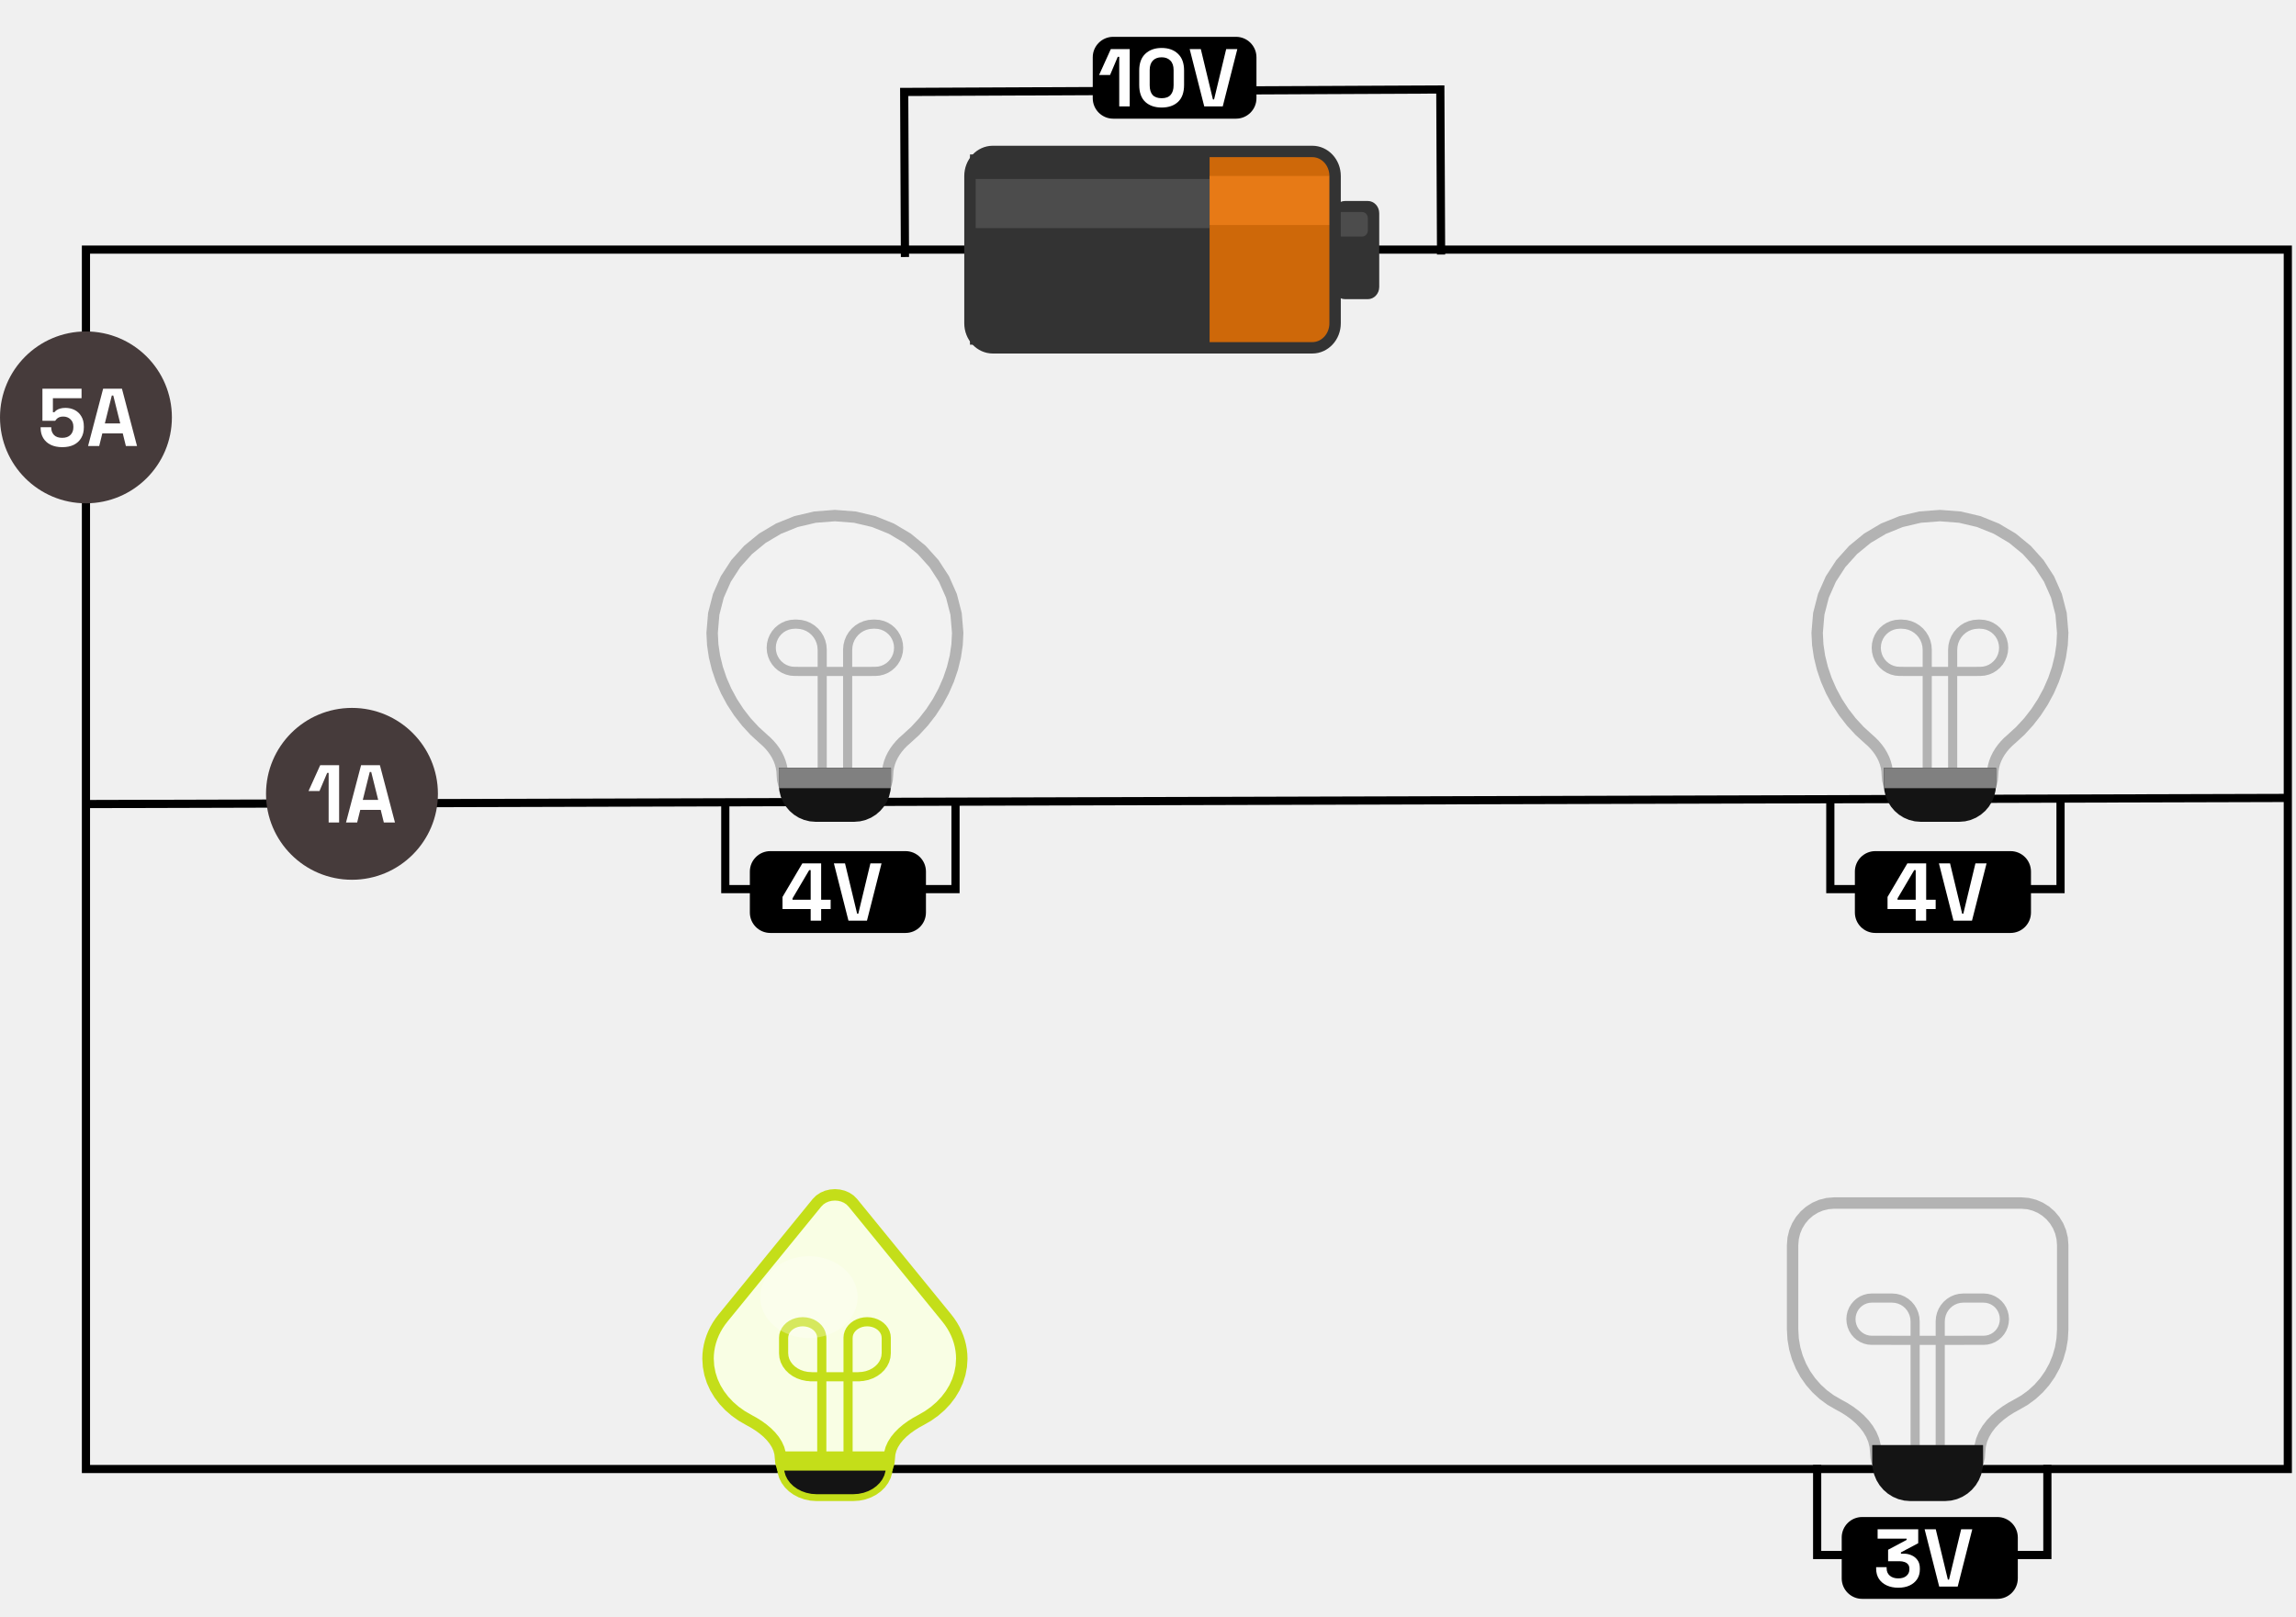
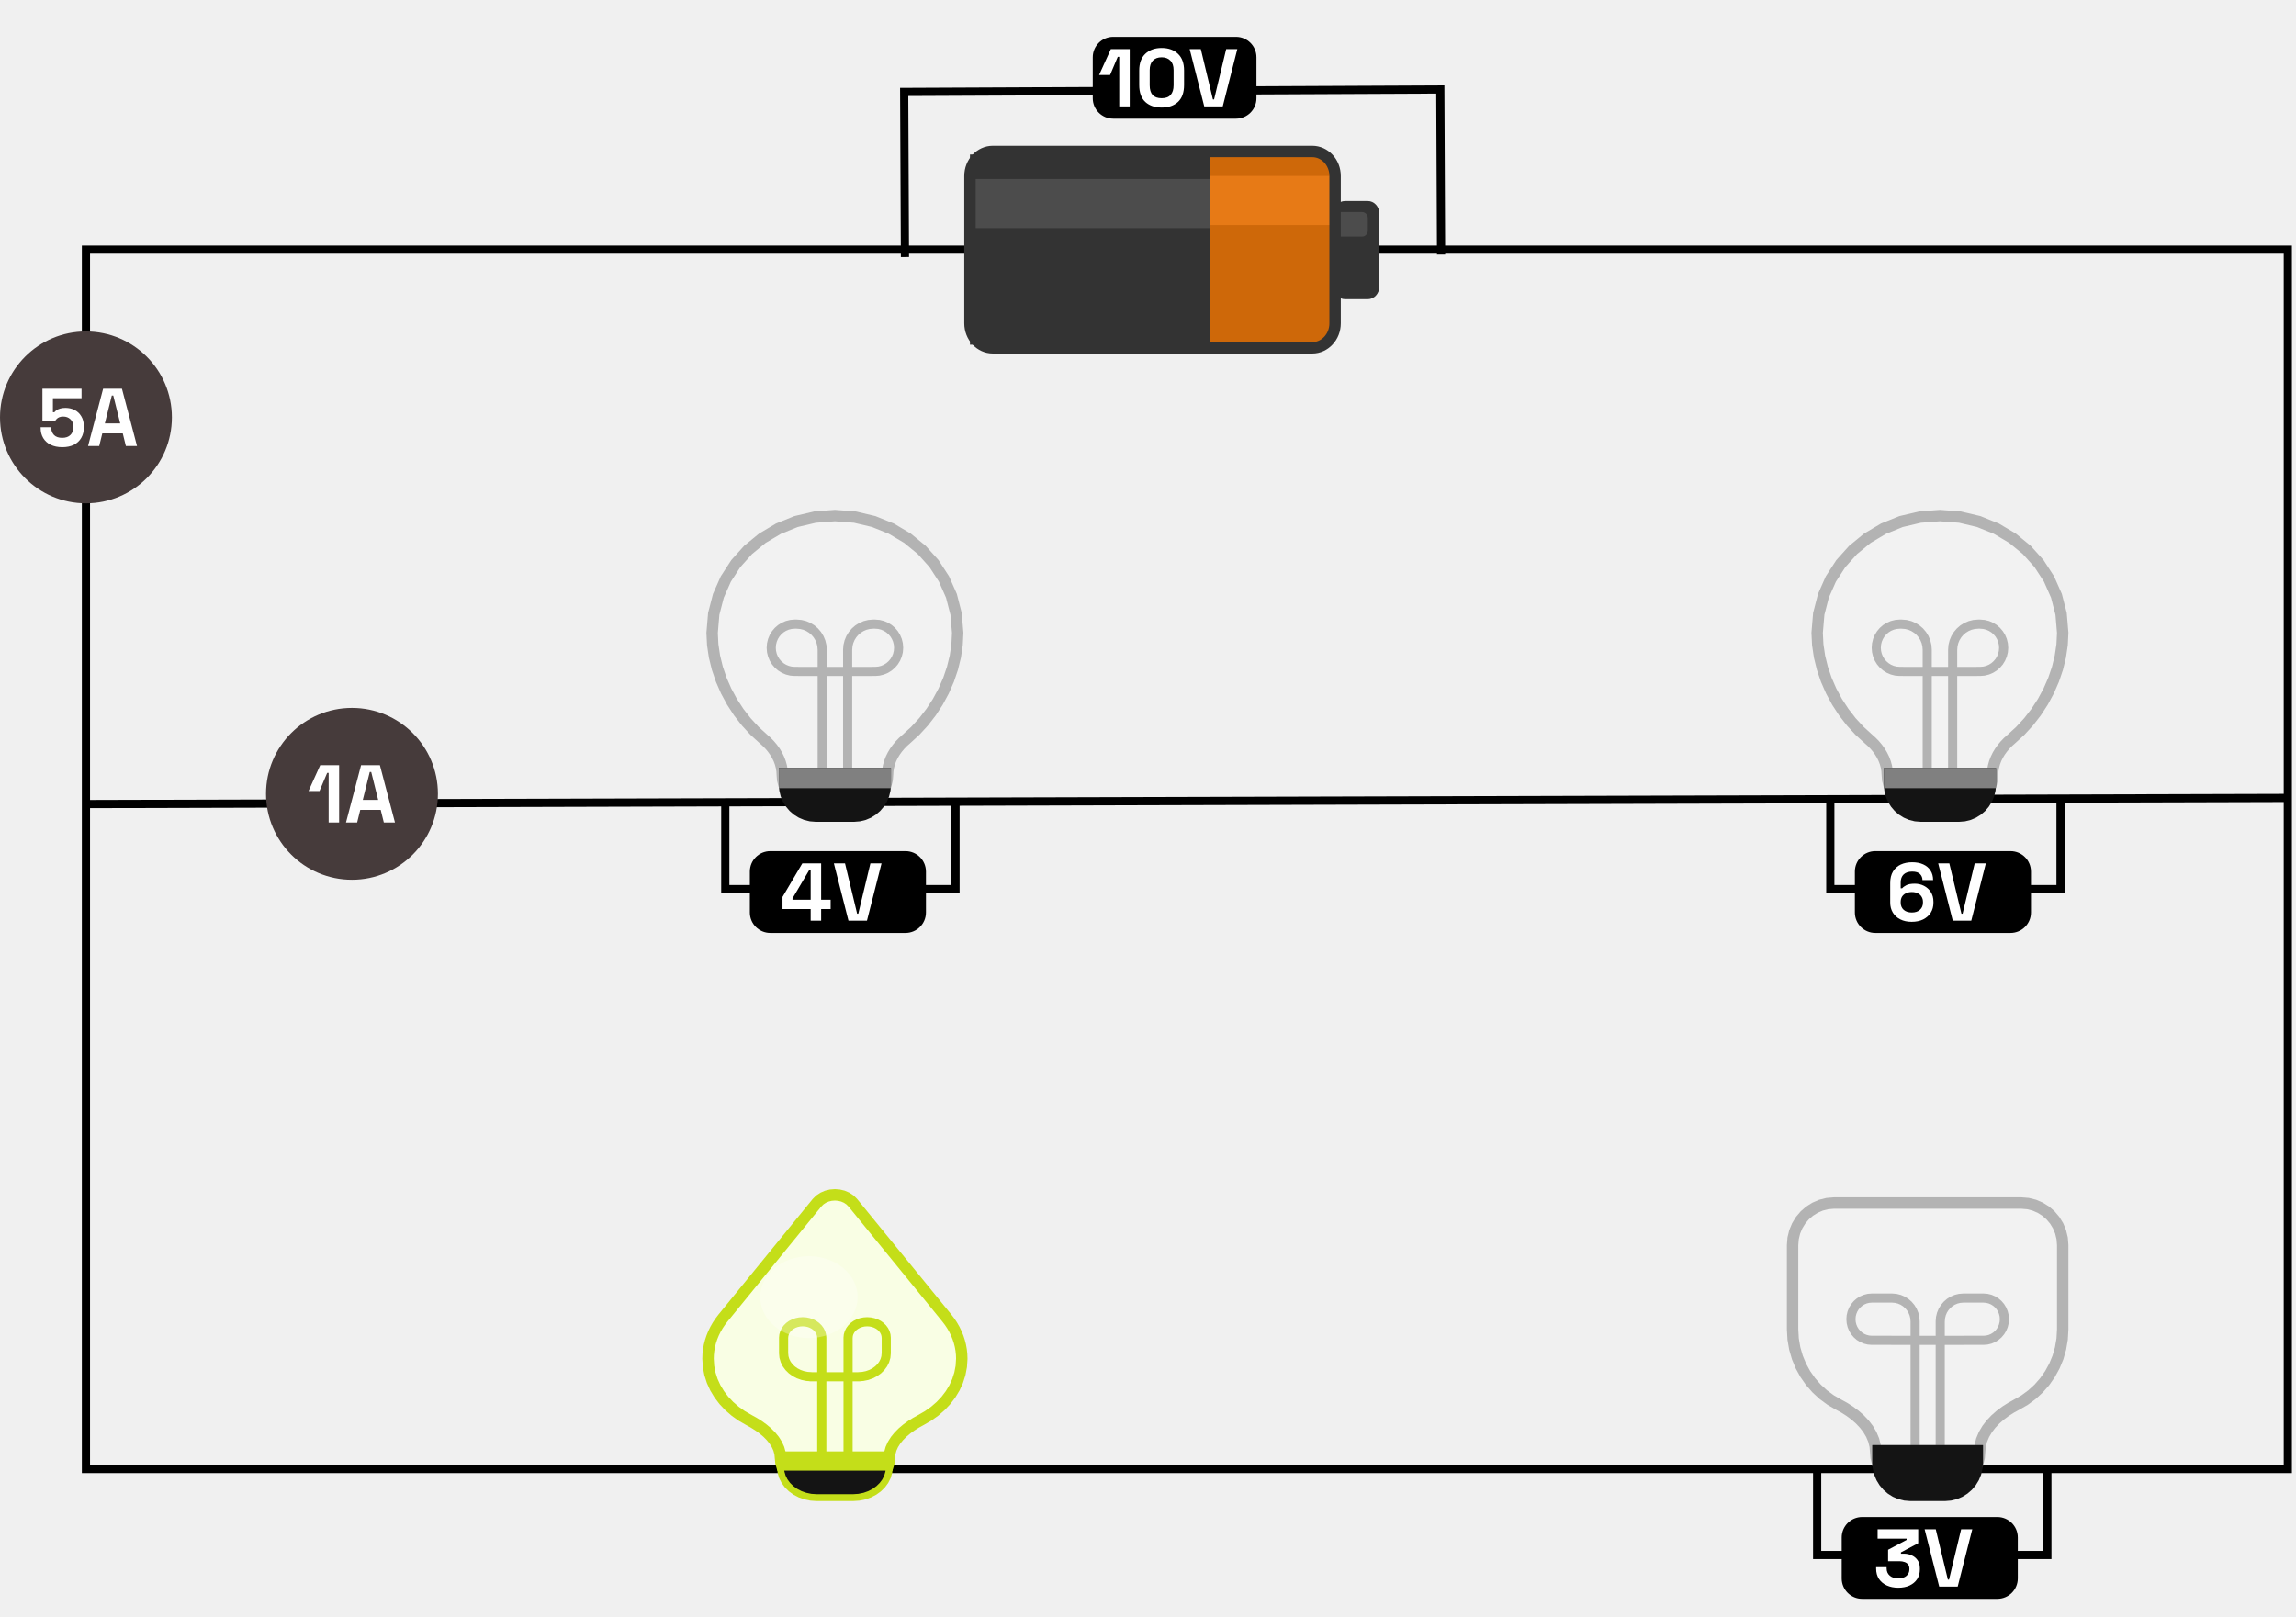
<svg xmlns="http://www.w3.org/2000/svg" width="561" height="395" viewBox="0 0 561 395" fill="none">
  <mask id="mask0_176_212" style="mask-type:luminance" maskUnits="userSpaceOnUse" x="20" y="60" width="540" height="300">
    <path d="M20 60H560V195V360H20V196.5V60Z" fill="white" />
  </mask>
  <g mask="url(#mask0_176_212)">
    <path d="M20 196.5L20.003 197.5L560.003 196L560 195L559.997 194L19.997 195.5L20 196.5ZM20 60V58H18V60H20ZM560 60H562V58H560V60ZM560 360V362H562V360H560ZM20 360H18V362H20V360ZM20 60V62H560V60V58H20V60ZM560 360V358H20V360V362H560V360ZM20 360H22V196.5H20H18V360H20ZM20 196.5H22V60H20H18V196.5H20ZM560 60H558V195H560H562V60H560ZM560 195H558V360H560H562V195H560Z" fill="black" />
  </g>
  <path d="M320.641 84.989H242.576C239.496 84.989 237 82.304 237 78.991V42.999C237 39.686 239.496 37 242.576 37H320.641C323.721 37 326.217 39.686 326.217 42.999V78.991C326.217 82.304 323.721 84.989 320.641 84.989Z" fill="#CE6809" />
  <path d="M237 84.239H295.549V37.749H237V84.239Z" fill="#333333" />
  <path d="M295.549 54.995H326.218V42.998H295.549V54.995Z" fill="#E77A16" />
  <path d="M237 55.741H295.549V43.744H237V55.741Z" fill="#4C4C4C" />
  <path d="M334.212 73.112H328.636C327.096 73.112 325.848 71.769 325.848 70.113V52.117C325.848 50.461 327.096 49.118 328.636 49.118H334.212C335.752 49.118 337 50.461 337 52.117V70.113C337 71.769 335.752 73.112 334.212 73.112Z" fill="#333333" />
  <path d="M332.818 57.812H327.242C326.472 57.812 325.848 57.14 325.848 56.312V53.312C325.848 52.484 326.472 51.813 327.242 51.813H332.818C333.588 51.813 334.212 52.484 334.212 53.312V56.312C334.212 57.14 333.588 57.812 332.818 57.812Z" fill="#4C4C4C" />
  <path d="M320.641 85H242.576C239.496 85 237 82.314 237 79.001V43.009C237 39.696 239.496 37.011 242.576 37.011H320.641C323.721 37.011 326.217 39.696 326.217 43.009V79.001C326.217 82.314 323.721 85 320.641 85Z" stroke="#333333" stroke-width="2.785" />
  <path d="M352.111 62.207L351.926 21.867L220.928 22.47L221.114 62.81" stroke="black" stroke-width="2" />
  <rect x="267" y="9" width="40" height="20" rx="5" fill="black" />
  <path d="M273.473 26V13.88H273.113L271.233 18.32H268.553L271.413 12H276.033V26H273.473ZM283.835 26.28C282.182 26.28 280.855 25.827 279.855 24.92C278.855 24 278.355 22.613 278.355 20.76V17.24C278.355 15.44 278.855 14.073 279.855 13.14C280.855 12.193 282.182 11.72 283.835 11.72C285.502 11.72 286.829 12.193 287.815 13.14C288.815 14.073 289.315 15.44 289.315 17.24V20.76C289.315 22.613 288.815 24 287.815 24.92C286.829 25.827 285.502 26.28 283.835 26.28ZM283.835 24C284.835 24 285.569 23.727 286.035 23.18C286.515 22.633 286.755 21.853 286.755 20.84V17.12C286.755 16.093 286.489 15.32 285.955 14.8C285.435 14.267 284.729 14 283.835 14C282.915 14 282.195 14.273 281.675 14.82C281.169 15.367 280.915 16.133 280.915 17.12V20.84C280.915 21.893 281.155 22.687 281.635 23.22C282.129 23.74 282.862 24 283.835 24ZM294.244 26L290.684 12H293.404L296.364 24.3H296.644L299.604 12H302.324L298.764 26H294.244Z" fill="white" />
  <circle cx="86" cy="194" r="21" fill="#463B3B" />
  <path d="M80.301 201V188.88H79.941L78.061 193.32H75.381L78.241 187H82.861V201H80.301ZM84.544 201L88.224 187H92.824L96.504 201H93.784L93.024 197.92H88.024L87.264 201H84.544ZM88.644 195.48H92.404L90.704 188.66H90.344L88.644 195.48Z" fill="white" />
  <circle cx="21" cy="102" r="21" fill="#463B3B" />
  <path d="M15.226 109.28C14.133 109.28 13.186 109.087 12.386 108.7C11.599 108.313 10.993 107.767 10.566 107.06C10.139 106.353 9.926 105.533 9.926 104.6V104.4H12.526V104.58C12.526 105.247 12.746 105.82 13.186 106.3C13.639 106.767 14.306 107 15.186 107C16.066 107 16.739 106.767 17.206 106.3C17.686 105.82 17.926 105.2 17.926 104.44V104.24C17.926 103.493 17.686 102.9 17.206 102.46C16.739 102.02 16.153 101.8 15.446 101.8C15.059 101.8 14.739 101.853 14.486 101.96C14.233 102.067 14.026 102.2 13.866 102.36C13.706 102.52 13.573 102.68 13.466 102.84H10.366V95H19.926V97.32H12.926V100.74H13.286C13.419 100.567 13.599 100.4 13.826 100.24C14.053 100.08 14.346 99.947 14.706 99.84C15.066 99.733 15.493 99.68 15.986 99.68C16.813 99.68 17.566 99.853 18.246 100.2C18.926 100.547 19.466 101.06 19.866 101.74C20.279 102.407 20.486 103.233 20.486 104.22V104.46C20.486 105.447 20.273 106.3 19.846 107.02C19.433 107.74 18.833 108.3 18.046 108.7C17.259 109.087 16.319 109.28 15.226 109.28ZM21.518 109L25.198 95H29.798L33.478 109H30.758L29.998 105.92H24.998L24.238 109H21.518ZM25.618 103.48H29.378L27.678 96.66H27.318L25.618 103.48Z" fill="white" />
  <path d="M448.154 294L446.507 294.134L444.944 294.524L443.488 295.148L442.157 295.984L440.974 297.013L439.959 298.211L439.133 299.559L438.518 301.035L438.133 302.617L438 304.286V324.858L438.135 327.242L438.53 329.546L439.169 331.755L440.039 333.853L441.123 335.825L442.408 337.657L443.878 339.333L445.517 340.838L447.312 342.157L449.248 343.274L450.629 344.03L451.971 344.885L453.251 345.837L454.441 346.882L455.517 348.018L456.455 349.241L457.228 350.549L457.811 351.937L458.179 353.402L458.308 354.942L458.406 356.18L458.692 357.354L459.149 358.449L459.761 359.449L460.514 360.338L461.392 361.101L462.379 361.722L463.46 362.185L464.619 362.474L465.841 362.574H476.159L477.381 362.474L478.54 362.185L479.621 361.722L480.608 361.101L481.486 360.338L482.239 359.449L482.851 358.449L483.308 357.354L483.594 356.18L483.692 354.942L483.821 353.402L484.189 351.937L484.772 350.549L485.545 349.241L486.483 348.018L487.559 346.882L488.749 345.837L490.029 344.885L491.371 344.03L492.752 343.274L494.688 342.157L496.483 340.838L498.122 339.333L499.592 337.657L500.877 335.825L501.961 333.853L502.831 331.755L503.47 329.546L503.865 327.242L504 324.858V304.286L503.867 302.617L503.482 301.035L502.867 299.559L502.041 298.211L501.026 297.013L499.843 295.984L498.512 295.148L497.056 294.524L495.493 294.134L493.846 294H448.154Z" fill="#F2F2F2" stroke="#B3B3B3" stroke-width="2.785" />
  <path d="M467.937 355.016V322.937L467.864 322.01L467.65 321.131L467.308 320.312L466.849 319.563L466.286 318.897L465.628 318.326L464.889 317.862L464.08 317.515L463.213 317.299L462.298 317.224L457.352 317.224L456.525 317.292L455.741 317.488L455.01 317.801L454.342 318.221L453.749 318.736L453.239 319.338L452.825 320.014L452.516 320.755L452.323 321.549L452.256 322.387L452.323 323.224L452.516 324.018L452.825 324.759L453.239 325.435L453.749 326.037L454.342 326.553L455.01 326.972L455.741 327.285L456.525 327.481L457.352 327.549L462.165 327.549L462.108 327.557H479.896L479.844 327.549L484.657 327.549L485.484 327.481L486.268 327.285L486.999 326.972L487.667 326.553L488.261 326.037L488.77 325.435L489.184 324.759L489.493 324.018L489.686 323.224L489.753 322.387L489.686 321.549L489.493 320.755L489.184 320.014L488.77 319.338L488.261 318.736L487.667 318.221L486.999 317.801L486.268 317.488L485.484 317.292L484.658 317.224L479.711 317.224L478.797 317.299L477.929 317.515L477.12 317.862L476.381 318.326L475.724 318.897L475.16 319.563L474.701 320.312L474.359 321.131L474.146 322.01L474.072 322.937V355.016" stroke="#B3B3B3" stroke-width="2.228" />
  <path d="M458.308 354.001H483.692V357.43H458.308V354.001Z" fill="#808080" stroke="#808080" stroke-width="1.671" />
  <path d="M458.308 354H483.692V357.428L483.582 358.819L483.261 360.138L482.748 361.367L482.06 362.491L481.214 363.489L480.228 364.346L479.119 365.043L477.905 365.563L476.603 365.888L475.231 366H466.769L465.397 365.888L464.095 365.563L462.881 365.043L461.772 364.346L460.786 363.489L459.94 362.491L459.252 361.367L458.739 360.138L458.418 358.819L458.308 357.428V354Z" fill="#141414" stroke="#141414" stroke-width="1.671" />
  <path d="M444 358V380.018H500.25V358" stroke="black" stroke-width="2" />
  <rect x="450" y="370.734" width="43.027" height="20" rx="5" fill="black" />
  <path d="M463.814 388.014C462.761 388.014 461.828 387.827 461.014 387.454C460.201 387.081 459.561 386.547 459.094 385.854C458.641 385.147 458.414 384.314 458.414 383.354V382.994H460.974V383.274C460.974 384.021 461.234 384.621 461.754 385.074C462.274 385.514 462.961 385.734 463.814 385.734C464.681 385.734 465.348 385.527 465.814 385.114C466.294 384.701 466.534 384.181 466.534 383.554V383.354C466.534 382.927 466.428 382.581 466.214 382.314C466.001 382.047 465.714 381.854 465.354 381.734C464.994 381.601 464.588 381.534 464.134 381.534H461.334V378.734L465.854 376.334V376.014H458.774V373.734H468.694V377.134L464.474 379.374V379.694H465.214C465.841 379.694 466.448 379.821 467.034 380.074C467.634 380.327 468.128 380.721 468.514 381.254C468.901 381.774 469.094 382.454 469.094 383.294V383.534C469.094 384.441 468.874 385.234 468.434 385.914C467.994 386.581 467.374 387.101 466.574 387.474C465.788 387.834 464.868 388.014 463.814 388.014ZM473.822 387.734L470.262 373.734H472.982L475.942 386.034H476.222L479.182 373.734H481.902L478.342 387.734H473.822Z" fill="white" />
  <path d="M176.662 322.099L175.98 322.992L175.365 323.915L174.819 324.866L174.343 325.84L173.937 326.835L173.602 327.849L173.34 328.879L173.152 329.923L173.038 330.976L173 332.038L173.118 333.914L173.463 335.733L174.023 337.485L174.787 339.16L175.743 340.748L176.878 342.238L178.181 343.621L179.639 344.887L181.241 346.025L182.974 347.025L184.179 347.69L185.341 348.421L186.44 349.217L187.456 350.074L188.369 350.992L189.161 351.966L189.811 352.996L190.3 354.078L190.607 355.211L190.714 356.392L190.817 357.467L191.116 358.488L191.595 359.439L192.236 360.307L193.024 361.08L193.943 361.742L194.976 362.282L196.108 362.684L197.321 362.935L198.6 363.021H209.4L210.679 362.935L211.892 362.684L213.024 362.282L214.057 361.742L214.976 361.08L215.764 360.307L216.405 359.439L216.884 358.488L217.182 357.467L217.286 356.392L217.393 355.211L217.7 354.078L218.189 352.996L218.839 351.966L219.631 350.992L220.544 350.074L221.56 349.217L222.659 348.421L223.821 347.69L225.026 347.025L226.759 346.025L228.361 344.887L229.819 343.621L231.122 342.238L232.257 340.748L233.213 339.16L233.977 337.485L234.537 335.733L234.882 333.914L235 332.038L234.962 330.976L234.848 329.923L234.66 328.879L234.398 327.849L234.063 326.835L233.657 325.84L233.181 324.866L232.635 323.916L232.02 322.992L231.338 322.099L208.384 293.942L207.682 293.243L206.864 292.699L205.958 292.31L204.994 292.077L204 292L203.006 292.077L202.042 292.31L201.136 292.699L200.318 293.243L199.616 293.942L176.662 322.099Z" fill="#F9FEE4" stroke="#C4DE19" stroke-width="2.791" />
  <path d="M200.794 357.329V326.934L200.732 326.298L200.556 325.694L200.273 325.132L199.893 324.618L199.427 324.161L198.884 323.769L198.273 323.45L197.603 323.213L196.885 323.064L196.129 323.013L195.372 323.064L194.655 323.213L193.985 323.451L193.374 323.769L192.831 324.161L192.365 324.618L191.985 325.132L191.703 325.695L191.526 326.298L191.465 326.934V330.707L191.554 331.638L191.813 332.521L192.227 333.345L192.783 334.098L193.465 334.767L194.261 335.34L195.156 335.807L196.136 336.155L197.187 336.373L198.295 336.448L197.8 336.456H210.2L209.714 336.448L210.822 336.373L211.873 336.155L212.853 335.807L213.747 335.34L214.543 334.767L215.226 334.098L215.781 333.345L216.195 332.521L216.454 331.638L216.544 330.707V326.934L216.483 326.298L216.306 325.695L216.023 325.132L215.644 324.618L215.178 324.161L214.634 323.769L214.023 323.451L213.354 323.213L212.636 323.064L211.88 323.013L211.123 323.064L210.405 323.213L209.736 323.45L209.125 323.769L208.581 324.161L208.115 324.618L207.736 325.132L207.453 325.694L207.276 326.298L207.215 326.934V357.329" stroke="#C4DE19" stroke-width="2.233" />
  <path d="M190.715 355.576H217.286V358.554L217.17 359.762L216.835 360.908L216.298 361.976L215.577 362.952L214.692 363.819L213.66 364.563L212.499 365.169L211.229 365.62L209.866 365.903L208.429 366H199.572L198.135 365.903L196.772 365.62L195.501 365.169L194.341 364.563L193.309 363.819L192.424 362.952L191.703 361.976L191.166 360.908L190.831 359.762L190.715 358.554V355.576Z" fill="#141414" stroke="#C4DE19" stroke-width="1.675" />
  <path d="M190.715 355.576H217.286V358.554H190.715V355.576Z" fill="#C4DE19" stroke="#C4DE19" stroke-width="1.675" />
  <path d="M197.653 306.989C204.226 306.989 209.554 311.468 209.554 316.994C209.554 322.52 204.226 326.999 197.653 326.999C191.079 326.999 185.751 322.52 185.751 316.994C185.751 311.468 191.079 306.989 197.653 306.989Z" fill="white" fill-opacity="0.3" />
  <path d="M447.217 195.266V217.284H503.467V195.266" stroke="black" stroke-width="2" />
  <rect x="453.217" y="208" width="43.027" height="20" rx="5" fill="black" />
-   <path d="M468.078 225V222.16H461.198V219.2L466.038 211H470.638V219.88H472.958V222.16H470.638V225H468.078ZM463.638 219.88H468.078V212.64H467.718L463.638 219.56V219.88ZM477.312 225L473.752 211H476.472L479.432 223.3H479.712L482.672 211H485.392L481.832 225H477.312Z" fill="white" />
+   <path d="M467.093 225.28C466.027 225.28 465.1 225.08 464.313 224.68C463.527 224.28 462.92 223.727 462.493 223.02C462.067 222.313 461.853 221.5 461.853 220.58V215.8C461.853 214.667 462.08 213.727 462.533 212.98C463 212.22 463.633 211.653 464.433 211.28C465.247 210.907 466.173 210.72 467.213 210.72C468.253 210.72 469.153 210.893 469.913 211.24C470.687 211.587 471.28 212.087 471.693 212.74C472.12 213.393 472.333 214.173 472.333 215.08H469.733C469.733 214.52 469.54 214.033 469.153 213.62C468.767 213.207 468.12 213 467.213 213C466.32 213 465.627 213.233 465.133 213.7C464.653 214.167 464.413 214.813 464.413 215.64V217.08H464.773C465 216.813 465.347 216.56 465.813 216.32C466.28 216.08 466.96 215.96 467.853 215.96C468.667 215.96 469.413 216.133 470.093 216.48C470.787 216.827 471.347 217.333 471.773 218C472.2 218.653 472.413 219.447 472.413 220.38V220.62C472.413 221.54 472.193 222.353 471.753 223.06C471.313 223.753 470.693 224.3 469.893 224.7C469.093 225.087 468.16 225.28 467.093 225.28ZM467.133 223C467.973 223 468.633 222.78 469.113 222.34C469.607 221.9 469.853 221.313 469.853 220.58V220.42C469.853 219.927 469.74 219.5 469.513 219.14C469.3 218.78 468.987 218.5 468.573 218.3C468.173 218.1 467.693 218 467.133 218C466.587 218 466.107 218.1 465.693 218.3C465.28 218.5 464.96 218.78 464.733 219.14C464.52 219.5 464.413 219.927 464.413 220.42V220.58C464.413 221.313 464.653 221.9 465.133 222.34C465.627 222.78 466.293 223 467.133 223ZM477.137 225L473.577 211H476.297L479.257 223.3H479.537L482.497 211H485.217L481.657 225H477.137Z" fill="white" />
  <path d="M486.857 189.39L486.914 188.365L487.078 187.364L487.344 186.391L487.703 185.448L488.148 184.54L488.673 183.67L489.27 182.84L489.932 182.054L490.651 181.316L491.421 180.628L493.624 178.617L495.653 176.413L497.496 174.038L499.139 171.517L500.566 168.874L501.765 166.132L502.722 163.317L503.423 160.451L503.853 157.559L504 154.665L503.607 150.015L502.471 145.605L500.651 141.492L498.212 137.736L495.213 134.396L491.718 131.53L487.787 129.199L483.482 127.461L478.866 126.375L474 126L469.134 126.375L464.518 127.461L460.213 129.199L456.282 131.53L452.787 134.396L449.788 137.736L447.349 141.492L445.529 145.605L444.393 150.015L444 154.665L444.147 157.559L444.577 160.451L445.278 163.317L446.235 166.132L447.434 168.874L448.861 171.517L450.504 174.038L452.347 176.413L454.376 178.617L456.579 180.628L457.349 181.316L458.068 182.054L458.73 182.84L459.327 183.67L459.852 184.54L460.297 185.448L460.656 186.391L460.922 187.364L461.086 188.365L461.143 189.39L461.238 190.577L461.514 191.704L461.955 192.754L462.546 193.713L463.273 194.566L464.121 195.298L465.074 195.893L466.118 196.337L467.237 196.615L468.417 196.71H479.583L480.763 196.615L481.882 196.337L482.926 195.893L483.879 195.298L484.727 194.566L485.454 193.713L486.045 192.754L486.486 191.704L486.762 190.577L486.857 189.39Z" fill="#F2F2F2" stroke="#B3B3B3" stroke-width="2.785" />
  <path d="M470.897 190.426V158.799L470.816 157.782L470.58 156.818L470.202 155.918L469.696 155.097L469.073 154.367L468.347 153.74L467.531 153.23L466.637 152.85L465.679 152.613L464.669 152.531L464.178 152.531L463.247 152.606L462.364 152.825L461.541 153.175L460.79 153.645L460.121 154.222L459.548 154.895L459.081 155.651L458.733 156.48L458.516 157.368L458.441 158.305L458.516 159.241L458.733 160.13L459.081 160.958L459.548 161.715L460.121 162.387L460.79 162.964L461.541 163.434L462.364 163.784L463.247 164.003L464.178 164.078L465.05 164.078L464.992 164.087H483.011L482.958 164.078L483.831 164.078L484.761 164.003L485.644 163.784L486.467 163.434L487.219 162.964L487.887 162.387L488.461 161.715L488.927 160.958L489.275 160.13L489.493 159.241L489.568 158.305L489.493 157.368L489.275 156.48L488.927 155.651L488.461 154.895L487.887 154.222L487.219 153.645L486.467 153.175L485.644 152.825L484.762 152.606L483.831 152.531L483.34 152.531L482.329 152.613L481.371 152.85L480.477 153.23L479.661 153.74L478.936 154.367L478.313 155.097L477.807 155.918L477.429 156.818L477.193 157.782L477.111 158.799V190.426" stroke="#B3B3B3" stroke-width="2.228" />
  <path d="M461.143 188.489H486.858V191.778L486.751 193.112L486.441 194.377L485.946 195.556L485.281 196.634L484.465 197.592L483.513 198.414L482.442 199.082L481.27 199.581L480.013 199.892L478.688 200H469.313L467.988 199.892L466.731 199.581L465.559 199.082L464.488 198.414L463.536 197.592L462.72 196.634L462.055 195.556L461.56 194.377L461.25 193.112L461.143 191.778V188.489Z" fill="#141414" stroke="#141414" stroke-width="1.671" />
  <path d="M461.143 188.493H486.858V191.782H461.143V188.493Z" fill="#808080" stroke="#808080" stroke-width="1.671" />
  <path d="M216.857 189.39L216.914 188.365L217.078 187.364L217.344 186.391L217.703 185.448L218.148 184.54L218.673 183.67L219.27 182.84L219.932 182.054L220.651 181.316L221.421 180.628L223.624 178.617L225.653 176.413L227.496 174.038L229.139 171.517L230.566 168.874L231.765 166.132L232.722 163.317L233.423 160.451L233.853 157.559L234 154.665L233.607 150.015L232.471 145.605L230.651 141.492L228.212 137.736L225.213 134.396L221.718 131.53L217.787 129.199L213.482 127.461L208.866 126.375L204 126L199.134 126.375L194.518 127.461L190.213 129.199L186.282 131.53L182.787 134.396L179.788 137.736L177.349 141.492L175.529 145.605L174.393 150.015L174 154.665L174.147 157.559L174.577 160.451L175.278 163.317L176.235 166.132L177.434 168.874L178.861 171.517L180.504 174.038L182.347 176.413L184.376 178.617L186.579 180.628L187.349 181.316L188.068 182.054L188.73 182.84L189.327 183.67L189.852 184.54L190.297 185.448L190.656 186.391L190.922 187.364L191.086 188.365L191.143 189.39L191.238 190.577L191.514 191.704L191.955 192.754L192.546 193.713L193.273 194.566L194.121 195.298L195.074 195.893L196.118 196.337L197.237 196.615L198.417 196.71H209.583L210.763 196.615L211.882 196.337L212.926 195.893L213.879 195.298L214.727 194.566L215.454 193.713L216.045 192.754L216.486 191.704L216.762 190.577L216.857 189.39Z" fill="#F2F2F2" stroke="#B3B3B3" stroke-width="2.785" />
  <path d="M200.897 190.426V158.799L200.816 157.782L200.58 156.818L200.202 155.918L199.696 155.097L199.073 154.367L198.347 153.74L197.531 153.23L196.637 152.85L195.679 152.613L194.669 152.531L194.178 152.531L193.247 152.606L192.364 152.825L191.541 153.175L190.79 153.645L190.121 154.222L189.548 154.895L189.081 155.651L188.733 156.48L188.516 157.368L188.441 158.305L188.516 159.241L188.733 160.13L189.081 160.958L189.548 161.715L190.121 162.387L190.79 162.964L191.541 163.434L192.364 163.784L193.247 164.003L194.178 164.078L195.05 164.078L194.992 164.087H213.011L212.958 164.078L213.831 164.078L214.761 164.003L215.644 163.784L216.467 163.434L217.219 162.964L217.887 162.387L218.461 161.715L218.927 160.958L219.275 160.13L219.493 159.241L219.568 158.305L219.493 157.368L219.275 156.48L218.927 155.651L218.461 154.895L217.887 154.222L217.219 153.645L216.467 153.175L215.644 152.825L214.762 152.606L213.831 152.531L213.34 152.531L212.329 152.613L211.371 152.85L210.477 153.23L209.661 153.74L208.936 154.367L208.313 155.097L207.807 155.918L207.429 156.818L207.193 157.782L207.111 158.799V190.426" stroke="#B3B3B3" stroke-width="2.228" />
  <path d="M191.143 188.489H216.858V191.778L216.751 193.112L216.441 194.377L215.946 195.556L215.281 196.634L214.465 197.592L213.513 198.414L212.442 199.082L211.27 199.581L210.013 199.892L208.688 200H199.313L197.988 199.892L196.731 199.581L195.559 199.082L194.488 198.414L193.536 197.592L192.72 196.634L192.055 195.556L191.56 194.377L191.25 193.112L191.143 191.778V188.489Z" fill="#141414" stroke="#141414" stroke-width="1.671" />
  <path d="M191.143 188.493H216.858V191.782H191.143V188.493Z" fill="#808080" stroke="#808080" stroke-width="1.671" />
  <path d="M177.217 195.266V217.284H233.467V195.266" stroke="black" stroke-width="2" />
  <rect x="183.217" y="208" width="43.027" height="20" rx="5" fill="black" />
  <path d="M198.078 225V222.16H191.198V219.2L196.038 211H200.638V219.88H202.958V222.16H200.638V225H198.078ZM193.638 219.88H198.078V212.64H197.718L193.638 219.56V219.88ZM207.312 225L203.752 211H206.472L209.432 223.3H209.712L212.672 211H215.392L211.832 225H207.312Z" fill="white" />
</svg>
